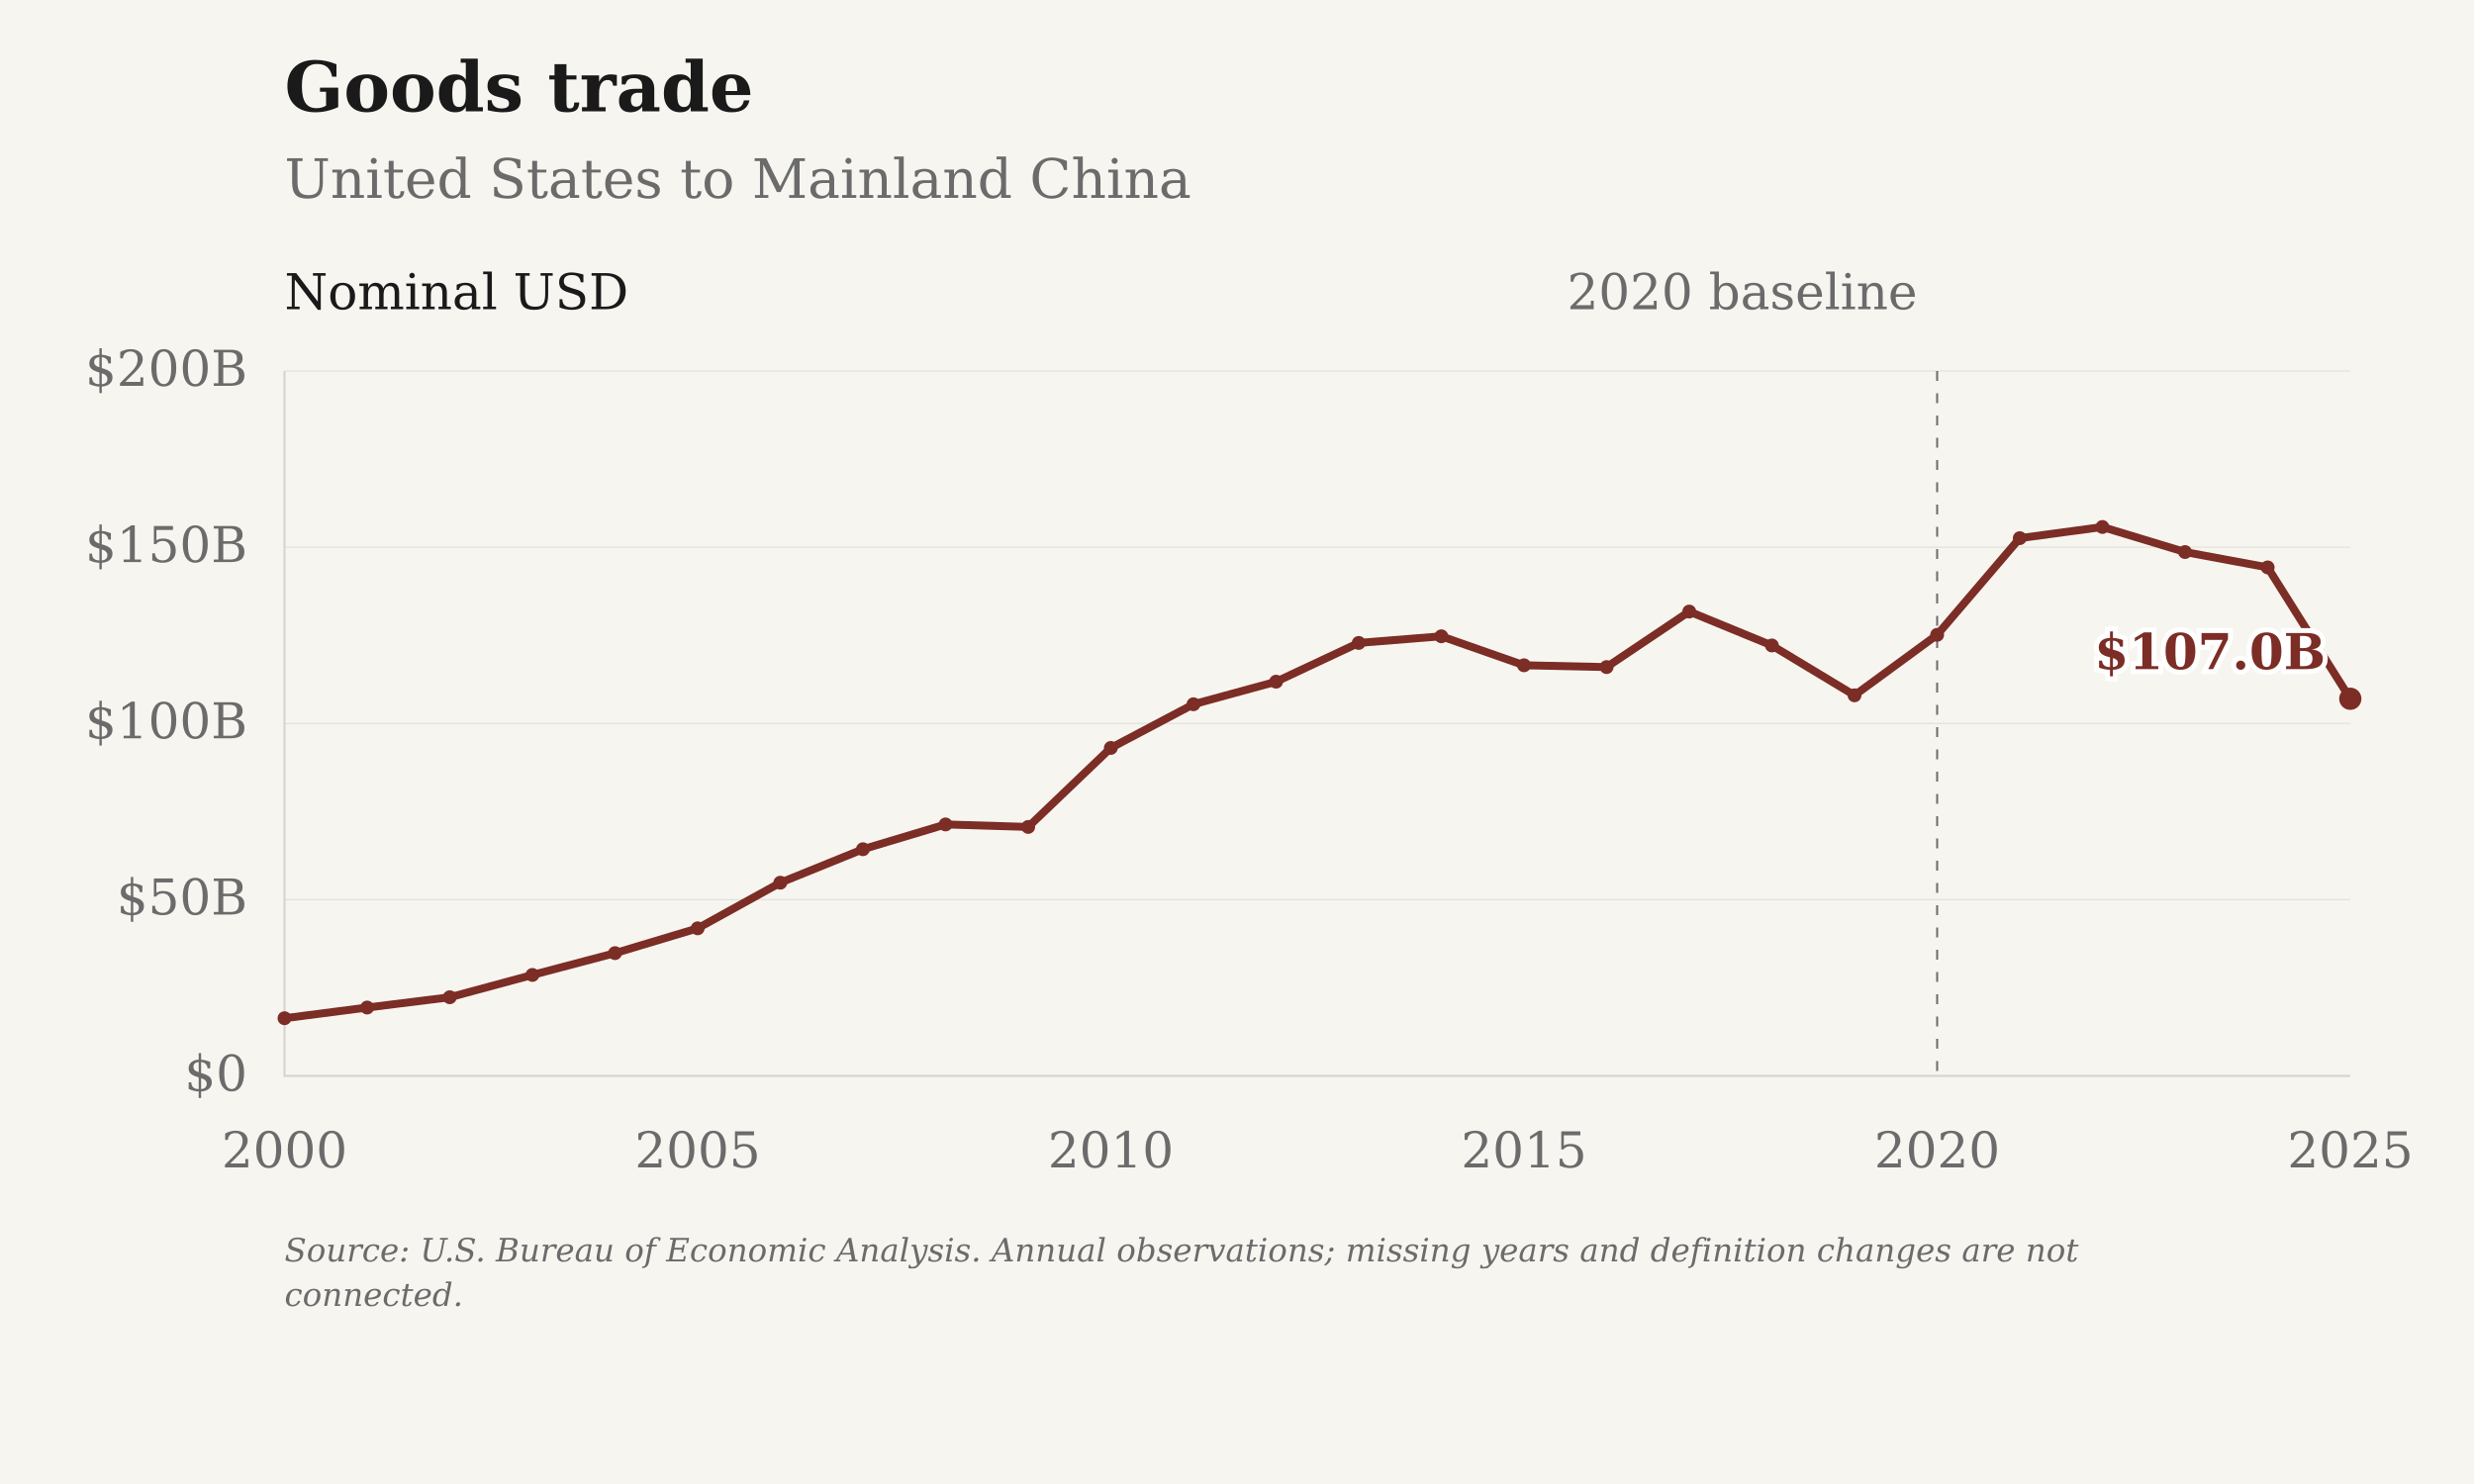
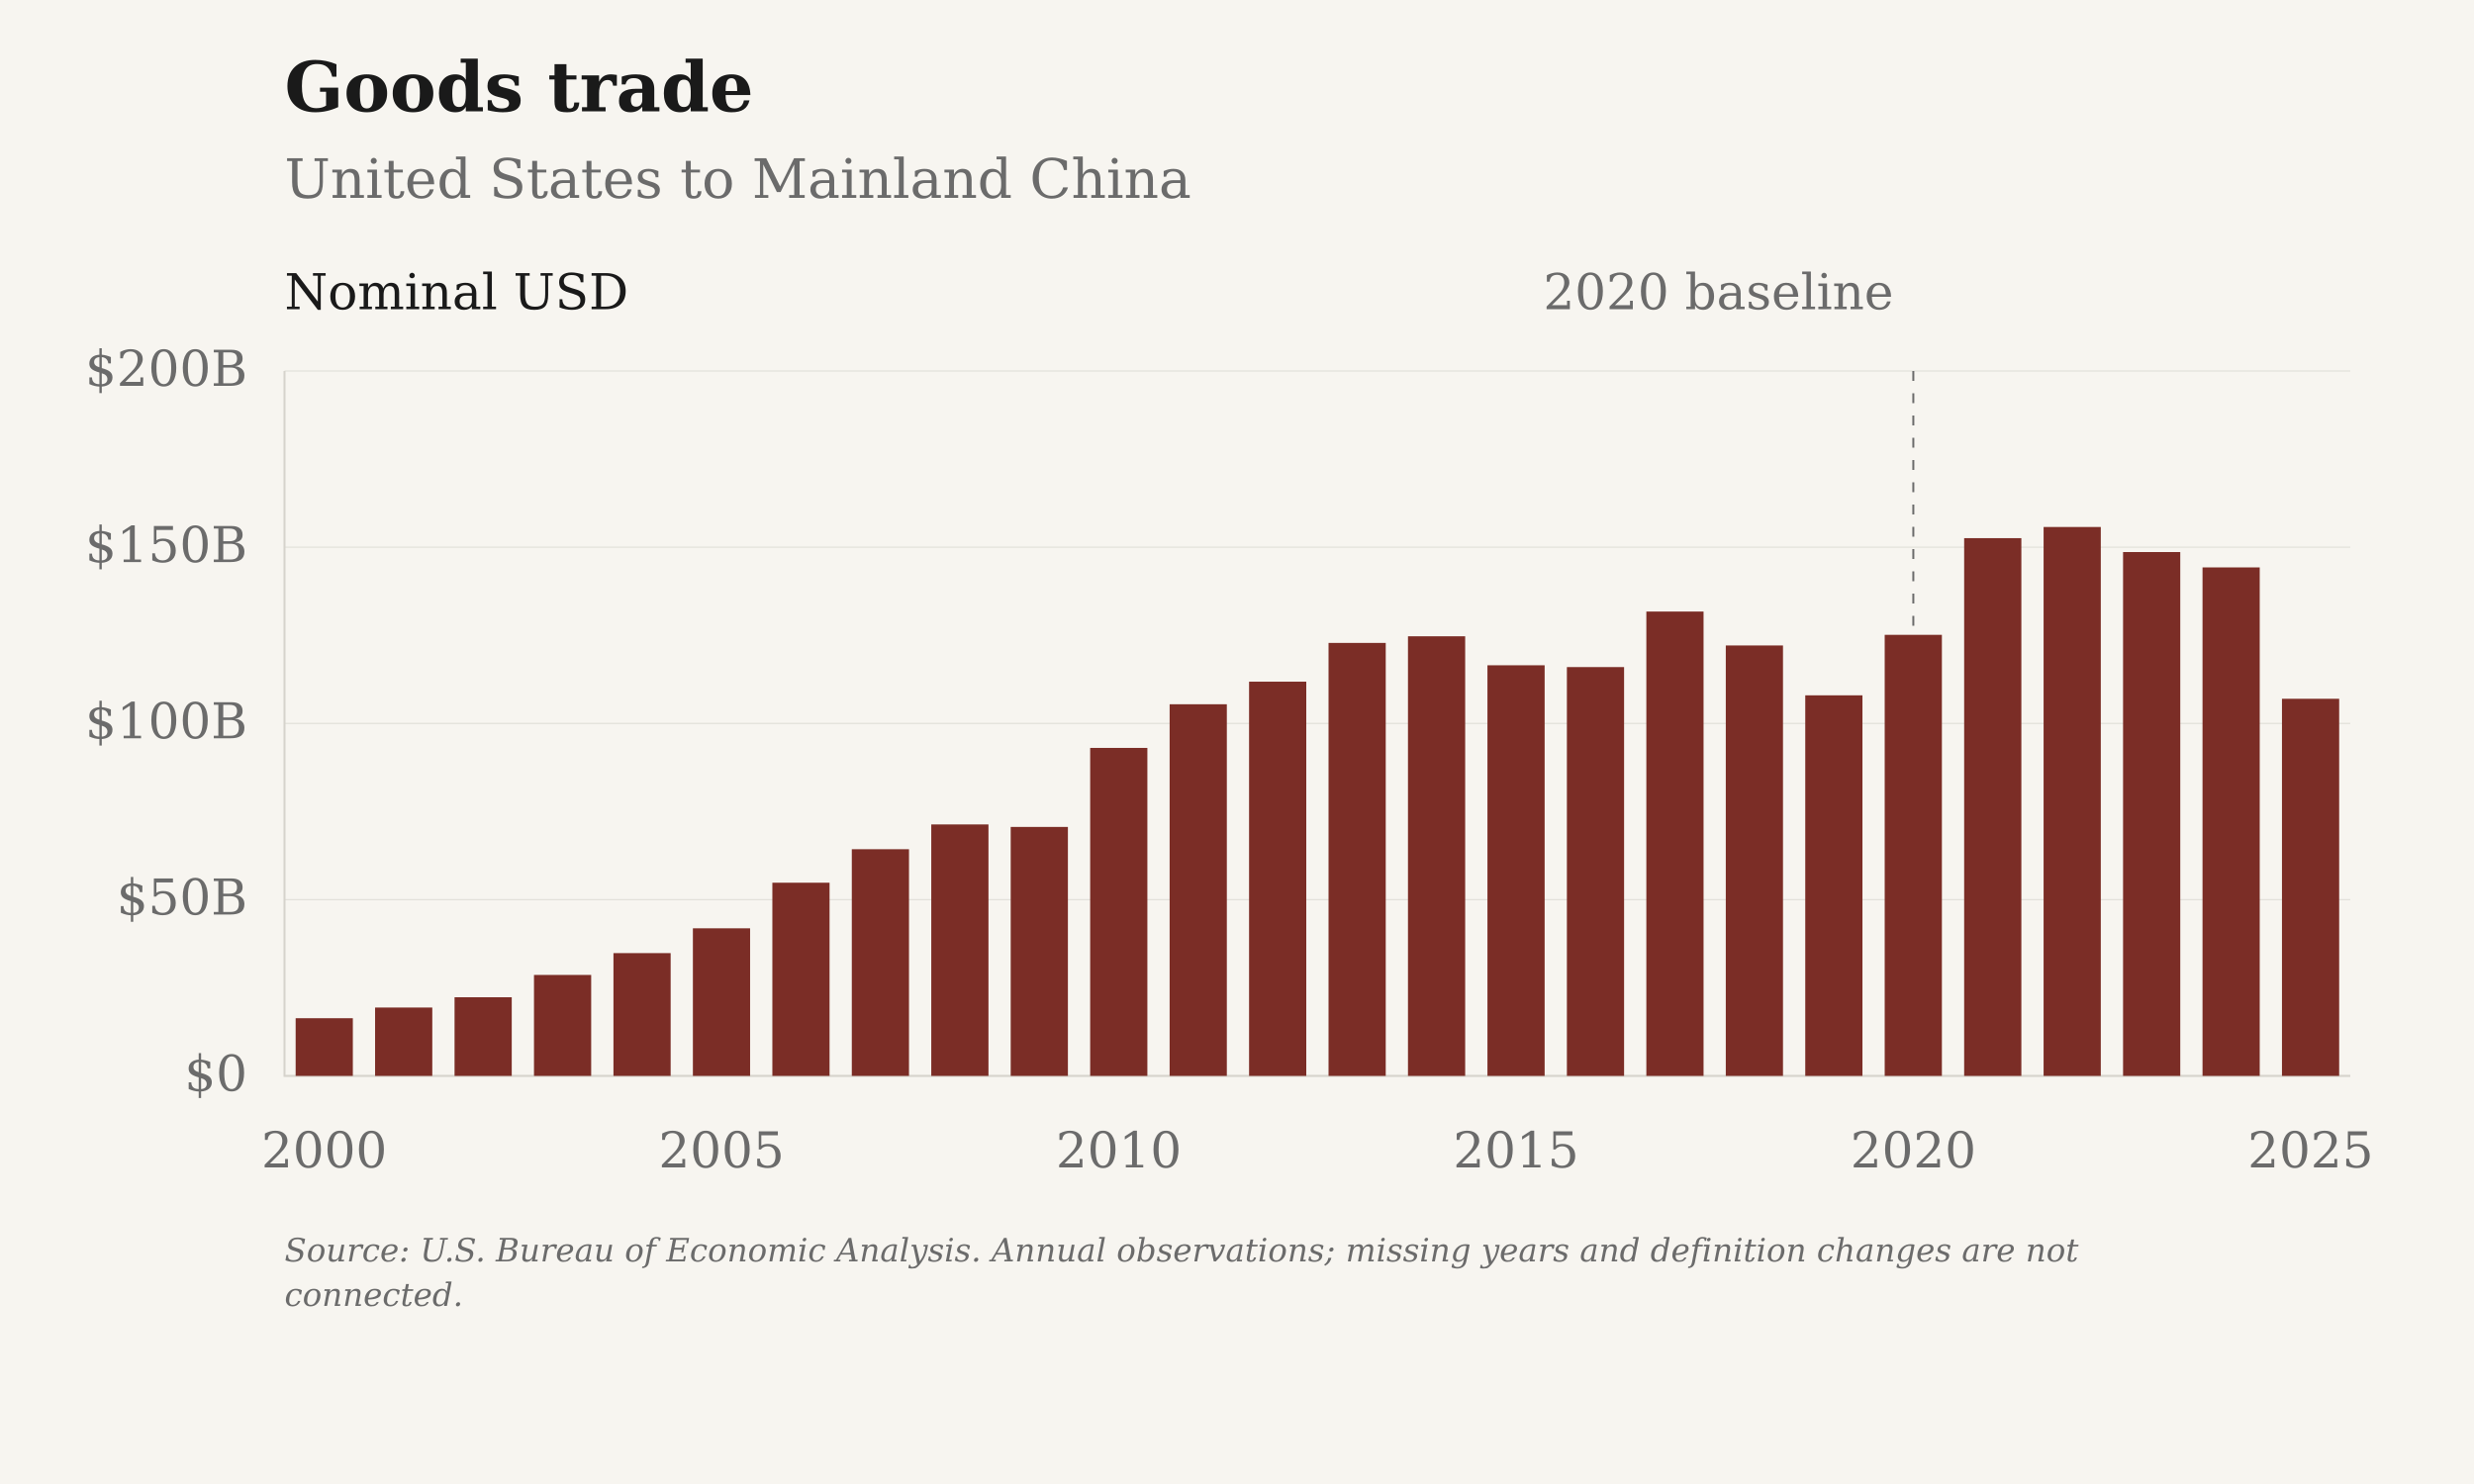
- <svg xmlns="http://www.w3.org/2000/svg" viewBox="0 0 1000 600" role="img" aria-label="Goods trade: United States to Mainland China">
+ <svg xmlns="http://www.w3.org/2000/svg" viewBox="0 0 1000 600" role="img" aria-label="Goods trade: United States to Mainland China" data-plot-style="columns">
  <rect class="chart-background" width="1000" height="600" fill="#F7F5F0" />
  <g font-family="DejaVu Serif, Georgia, 'Times New Roman', serif" font-size="20" fill="#6B6B6B">
    <text x="115" y="45" font-size="28" font-weight="bold" fill="#1A1A1A">Goods trade</text>
    <text x="115" y="80" font-size="22">United States to Mainland China</text>
    <path d="M115 435.00H950" stroke="#D6D3CC" stroke-opacity="0.6" stroke-width="0.5" />
    <text x="100" y="441.00" text-anchor="end">$0</text>
    <path d="M115 363.75H950" stroke="#D6D3CC" stroke-opacity="0.6" stroke-width="0.5" />
    <text x="100" y="369.75" text-anchor="end">$50B</text>
    <path d="M115 292.50H950" stroke="#D6D3CC" stroke-opacity="0.6" stroke-width="0.5" />
    <text x="100" y="298.50" text-anchor="end">$100B</text>
    <path d="M115 221.25H950" stroke="#D6D3CC" stroke-opacity="0.6" stroke-width="0.5" />
    <text x="100" y="227.25" text-anchor="end">$150B</text>
    <path d="M115 150.00H950" stroke="#D6D3CC" stroke-opacity="0.6" stroke-width="0.5" />
    <text x="100" y="156.00" text-anchor="end">$200B</text>
-     <text x="115.00" y="472" text-anchor="middle">2000</text>
-     <text x="282.00" y="472" text-anchor="middle">2005</text>
-     <text x="449.00" y="472" text-anchor="middle">2010</text>
-     <text x="616.00" y="472" text-anchor="middle">2015</text>
-     <text x="783.00" y="472" text-anchor="middle">2020</text>
-     <text x="950.00" y="472" text-anchor="middle">2025</text>
+     <text x="131.06" y="472" text-anchor="middle">2000</text>
+     <text x="291.63" y="472" text-anchor="middle">2005</text>
+     <text x="452.21" y="472" text-anchor="middle">2010</text>
+     <text x="612.79" y="472" text-anchor="middle">2015</text>
+     <text x="773.37" y="472" text-anchor="middle">2020</text>
+     <text x="933.94" y="472" text-anchor="middle">2025</text>
    <path d="M115 150V435H950" stroke="#D6D3CC" stroke-width="0.8" fill="none" />
-     <path d="M783.00 150V435" stroke="#6B6B6B" stroke-width="0.8" stroke-dasharray="4 5" />
-     <text x="775.00" y="125" text-anchor="end">2020 baseline</text>
+     <path d="M773.37 150V435" stroke="#6B6B6B" stroke-width="0.8" stroke-dasharray="4 5" />
+     <text x="765.37" y="125" text-anchor="end">2020 baseline</text>
    <text x="115" y="125" fill="#1A1A1A">Nominal USD</text>
-     <path class="data-line" data-series-id="bea:USA:CHN:goods" d="M115.00,411.68 L148.40,407.36 L181.80,403.20 L215.20,394.18 L248.60,385.36 L282.00,375.33 L315.40,356.89 L348.80,343.35 L382.20,333.33 L415.60,334.34 L449.00,302.39 L482.40,284.74 L515.80,275.61 L549.20,259.94 L582.60,257.26 L616.00,268.98 L649.40,269.71 L682.80,247.26 L716.20,260.97 L749.60,281.13 L783.00,256.67 L816.40,217.58 L849.80,213.07 L883.20,223.20 L916.60,229.41 L950.00,282.52" fill="none" stroke="#7B2D26" stroke-width="3.2" stroke-linejoin="round" />
-     <circle data-series-id="bea:USA:CHN:goods" data-year="2000" data-value="16365000000" data-period="2000" data-reported-value="16365000000" data-reported-unit="USD" data-status="observed" cx="115.00" cy="411.68" r="2.8" fill="#7B2D26" />
-     <circle data-series-id="bea:USA:CHN:goods" data-year="2001" data-value="19396000000" data-period="2001" data-reported-value="19396000000" data-reported-unit="USD" data-status="observed" cx="148.40" cy="407.36" r="2.8" fill="#7B2D26" />
-     <circle data-series-id="bea:USA:CHN:goods" data-year="2002" data-value="22317000000" data-period="2002" data-reported-value="22317000000" data-reported-unit="USD" data-status="observed" cx="181.80" cy="403.20" r="2.8" fill="#7B2D26" />
-     <circle data-series-id="bea:USA:CHN:goods" data-year="2003" data-value="28646000000" data-period="2003" data-reported-value="28646000000" data-reported-unit="USD" data-status="observed" cx="215.20" cy="394.18" r="2.8" fill="#7B2D26" />
-     <circle data-series-id="bea:USA:CHN:goods" data-year="2004" data-value="34833000000" data-period="2004" data-reported-value="34833000000" data-reported-unit="USD" data-status="observed" cx="248.60" cy="385.36" r="2.8" fill="#7B2D26" />
-     <circle data-series-id="bea:USA:CHN:goods" data-year="2005" data-value="41874000000" data-period="2005" data-reported-value="41874000000" data-reported-unit="USD" data-status="observed" cx="282.00" cy="375.33" r="2.8" fill="#7B2D26" />
-     <circle data-series-id="bea:USA:CHN:goods" data-year="2006" data-value="54813000000" data-period="2006" data-reported-value="54813000000" data-reported-unit="USD" data-status="observed" cx="315.40" cy="356.89" r="2.8" fill="#7B2D26" />
-     <circle data-series-id="bea:USA:CHN:goods" data-year="2007" data-value="64313000000" data-period="2007" data-reported-value="64313000000" data-reported-unit="USD" data-status="observed" cx="348.80" cy="343.35" r="2.8" fill="#7B2D26" />
-     <circle data-series-id="bea:USA:CHN:goods" data-year="2008" data-value="71346000000" data-period="2008" data-reported-value="71346000000" data-reported-unit="USD" data-status="observed" cx="382.20" cy="333.33" r="2.8" fill="#7B2D26" />
-     <circle data-series-id="bea:USA:CHN:goods" data-year="2009" data-value="70636000000" data-period="2009" data-reported-value="70636000000" data-reported-unit="USD" data-status="observed" cx="415.60" cy="334.34" r="2.8" fill="#7B2D26" />
-     <circle data-series-id="bea:USA:CHN:goods" data-year="2010" data-value="93059000000" data-period="2010" data-reported-value="93059000000" data-reported-unit="USD" data-status="observed" cx="449.00" cy="302.39" r="2.8" fill="#7B2D26" />
-     <circle data-series-id="bea:USA:CHN:goods" data-year="2011" data-value="105445000000" data-period="2011" data-reported-value="105445000000" data-reported-unit="USD" data-status="observed" cx="482.40" cy="284.74" r="2.8" fill="#7B2D26" />
-     <circle data-series-id="bea:USA:CHN:goods" data-year="2012" data-value="111855000000" data-period="2012" data-reported-value="111855000000" data-reported-unit="USD" data-status="observed" cx="515.80" cy="275.61" r="2.8" fill="#7B2D26" />
-     <circle data-series-id="bea:USA:CHN:goods" data-year="2013" data-value="122852000000" data-period="2013" data-reported-value="122852000000" data-reported-unit="USD" data-status="observed" cx="549.20" cy="259.94" r="2.8" fill="#7B2D26" />
-     <circle data-series-id="bea:USA:CHN:goods" data-year="2014" data-value="124728000000" data-period="2014" data-reported-value="124728000000" data-reported-unit="USD" data-status="observed" cx="582.60" cy="257.26" r="2.8" fill="#7B2D26" />
-     <circle data-series-id="bea:USA:CHN:goods" data-year="2015" data-value="116505000000" data-period="2015" data-reported-value="116505000000" data-reported-unit="USD" data-status="observed" cx="616.00" cy="268.98" r="2.8" fill="#7B2D26" />
-     <circle data-series-id="bea:USA:CHN:goods" data-year="2016" data-value="115991000000" data-period="2016" data-reported-value="115991000000" data-reported-unit="USD" data-status="observed" cx="649.40" cy="269.71" r="2.8" fill="#7B2D26" />
-     <circle data-series-id="bea:USA:CHN:goods" data-year="2017" data-value="131746000000" data-period="2017" data-reported-value="131746000000" data-reported-unit="USD" data-status="observed" cx="682.80" cy="247.26" r="2.8" fill="#7B2D26" />
-     <circle data-series-id="bea:USA:CHN:goods" data-year="2018" data-value="122128000000" data-period="2018" data-reported-value="122128000000" data-reported-unit="USD" data-status="observed" cx="716.20" cy="260.97" r="2.8" fill="#7B2D26" />
-     <circle data-series-id="bea:USA:CHN:goods" data-year="2019" data-value="107980000000" data-period="2019" data-reported-value="107980000000" data-reported-unit="USD" data-status="observed" cx="749.60" cy="281.13" r="2.8" fill="#7B2D26" />
-     <circle data-series-id="bea:USA:CHN:goods" data-year="2020" data-value="125145000000" data-period="2020" data-reported-value="125145000000" data-reported-unit="USD" data-status="observed" cx="783.00" cy="256.67" r="2.8" fill="#7B2D26" />
-     <circle data-series-id="bea:USA:CHN:goods" data-year="2021" data-value="152572000000" data-period="2021" data-reported-value="152572000000" data-reported-unit="USD" data-status="observed" cx="816.40" cy="217.58" r="2.8" fill="#7B2D26" />
-     <circle data-series-id="bea:USA:CHN:goods" data-year="2022" data-value="155738000000" data-period="2022" data-reported-value="155738000000" data-reported-unit="USD" data-status="observed" cx="849.80" cy="213.07" r="2.8" fill="#7B2D26" />
-     <circle data-series-id="bea:USA:CHN:goods" data-year="2023" data-value="148631000000" data-period="2023" data-reported-value="148631000000" data-reported-unit="USD" data-status="observed" cx="883.20" cy="223.20" r="2.8" fill="#7B2D26" />
-     <circle data-series-id="bea:USA:CHN:goods" data-year="2024" data-value="144272000000" data-period="2024" data-reported-value="144272000000" data-reported-unit="USD" data-status="observed" cx="916.60" cy="229.41" r="2.8" fill="#7B2D26" />
-     <circle data-series-id="bea:USA:CHN:goods" data-year="2025" data-value="107002000000" data-period="2025" data-reported-value="107002000000" data-reported-unit="USD" data-status="observed" cx="950.00" cy="282.52" r="4.5" fill="#7B2D26" />
-     <text class="end-label" x="940.00" y="270.52" text-anchor="end" font-size="20" font-weight="bold" fill="#7B2D26" stroke="#FFFFFF" stroke-width="4" paint-order="stroke">$107.0B</text>
+     <rect class="annual-column" data-series-id="bea:USA:CHN:goods" data-year="2000" data-value="16365000000" x="119.50" y="411.68" width="23.12" height="23.32" fill="#7B2D26" />
+     <circle data-series-id="bea:USA:CHN:goods" data-year="2000" data-value="16365000000" data-period="2000" data-reported-value="16365000000" data-reported-unit="USD" data-status="observed" cx="131.06" cy="411.68" r="0" fill="#7B2D26" />
+     <rect class="annual-column" data-series-id="bea:USA:CHN:goods" data-year="2001" data-value="19396000000" x="151.61" y="407.36" width="23.12" height="27.64" fill="#7B2D26" />
+     <circle data-series-id="bea:USA:CHN:goods" data-year="2001" data-value="19396000000" data-period="2001" data-reported-value="19396000000" data-reported-unit="USD" data-status="observed" cx="163.17" cy="407.36" r="0" fill="#7B2D26" />
+     <rect class="annual-column" data-series-id="bea:USA:CHN:goods" data-year="2002" data-value="22317000000" x="183.73" y="403.20" width="23.12" height="31.80" fill="#7B2D26" />
+     <circle data-series-id="bea:USA:CHN:goods" data-year="2002" data-value="22317000000" data-period="2002" data-reported-value="22317000000" data-reported-unit="USD" data-status="observed" cx="195.29" cy="403.20" r="0" fill="#7B2D26" />
+     <rect class="annual-column" data-series-id="bea:USA:CHN:goods" data-year="2003" data-value="28646000000" x="215.84" y="394.18" width="23.12" height="40.82" fill="#7B2D26" />
+     <circle data-series-id="bea:USA:CHN:goods" data-year="2003" data-value="28646000000" data-period="2003" data-reported-value="28646000000" data-reported-unit="USD" data-status="observed" cx="227.40" cy="394.18" r="0" fill="#7B2D26" />
+     <rect class="annual-column" data-series-id="bea:USA:CHN:goods" data-year="2004" data-value="34833000000" x="247.96" y="385.36" width="23.12" height="49.64" fill="#7B2D26" />
+     <circle data-series-id="bea:USA:CHN:goods" data-year="2004" data-value="34833000000" data-period="2004" data-reported-value="34833000000" data-reported-unit="USD" data-status="observed" cx="259.52" cy="385.36" r="0" fill="#7B2D26" />
+     <rect class="annual-column" data-series-id="bea:USA:CHN:goods" data-year="2005" data-value="41874000000" x="280.07" y="375.33" width="23.12" height="59.67" fill="#7B2D26" />
+     <circle data-series-id="bea:USA:CHN:goods" data-year="2005" data-value="41874000000" data-period="2005" data-reported-value="41874000000" data-reported-unit="USD" data-status="observed" cx="291.63" cy="375.33" r="0" fill="#7B2D26" />
+     <rect class="annual-column" data-series-id="bea:USA:CHN:goods" data-year="2006" data-value="54813000000" x="312.19" y="356.89" width="23.12" height="78.11" fill="#7B2D26" />
+     <circle data-series-id="bea:USA:CHN:goods" data-year="2006" data-value="54813000000" data-period="2006" data-reported-value="54813000000" data-reported-unit="USD" data-status="observed" cx="323.75" cy="356.89" r="0" fill="#7B2D26" />
+     <rect class="annual-column" data-series-id="bea:USA:CHN:goods" data-year="2007" data-value="64313000000" x="344.30" y="343.35" width="23.12" height="91.65" fill="#7B2D26" />
+     <circle data-series-id="bea:USA:CHN:goods" data-year="2007" data-value="64313000000" data-period="2007" data-reported-value="64313000000" data-reported-unit="USD" data-status="observed" cx="355.87" cy="343.35" r="0" fill="#7B2D26" />
+     <rect class="annual-column" data-series-id="bea:USA:CHN:goods" data-year="2008" data-value="71346000000" x="376.42" y="333.33" width="23.12" height="101.67" fill="#7B2D26" />
+     <circle data-series-id="bea:USA:CHN:goods" data-year="2008" data-value="71346000000" data-period="2008" data-reported-value="71346000000" data-reported-unit="USD" data-status="observed" cx="387.98" cy="333.33" r="0" fill="#7B2D26" />
+     <rect class="annual-column" data-series-id="bea:USA:CHN:goods" data-year="2009" data-value="70636000000" x="408.53" y="334.34" width="23.12" height="100.66" fill="#7B2D26" />
+     <circle data-series-id="bea:USA:CHN:goods" data-year="2009" data-value="70636000000" data-period="2009" data-reported-value="70636000000" data-reported-unit="USD" data-status="observed" cx="420.10" cy="334.34" r="0" fill="#7B2D26" />
+     <rect class="annual-column" data-series-id="bea:USA:CHN:goods" data-year="2010" data-value="93059000000" x="440.65" y="302.39" width="23.12" height="132.61" fill="#7B2D26" />
+     <circle data-series-id="bea:USA:CHN:goods" data-year="2010" data-value="93059000000" data-period="2010" data-reported-value="93059000000" data-reported-unit="USD" data-status="observed" cx="452.21" cy="302.39" r="0" fill="#7B2D26" />
+     <rect class="annual-column" data-series-id="bea:USA:CHN:goods" data-year="2011" data-value="105445000000" x="472.77" y="284.74" width="23.12" height="150.26" fill="#7B2D26" />
+     <circle data-series-id="bea:USA:CHN:goods" data-year="2011" data-value="105445000000" data-period="2011" data-reported-value="105445000000" data-reported-unit="USD" data-status="observed" cx="484.33" cy="284.74" r="0" fill="#7B2D26" />
+     <rect class="annual-column" data-series-id="bea:USA:CHN:goods" data-year="2012" data-value="111855000000" x="504.88" y="275.61" width="23.12" height="159.39" fill="#7B2D26" />
+     <circle data-series-id="bea:USA:CHN:goods" data-year="2012" data-value="111855000000" data-period="2012" data-reported-value="111855000000" data-reported-unit="USD" data-status="observed" cx="516.44" cy="275.61" r="0" fill="#7B2D26" />
+     <rect class="annual-column" data-series-id="bea:USA:CHN:goods" data-year="2013" data-value="122852000000" x="537.00" y="259.94" width="23.12" height="175.06" fill="#7B2D26" />
+     <circle data-series-id="bea:USA:CHN:goods" data-year="2013" data-value="122852000000" data-period="2013" data-reported-value="122852000000" data-reported-unit="USD" data-status="observed" cx="548.56" cy="259.94" r="0" fill="#7B2D26" />
+     <rect class="annual-column" data-series-id="bea:USA:CHN:goods" data-year="2014" data-value="124728000000" x="569.11" y="257.26" width="23.12" height="177.74" fill="#7B2D26" />
+     <circle data-series-id="bea:USA:CHN:goods" data-year="2014" data-value="124728000000" data-period="2014" data-reported-value="124728000000" data-reported-unit="USD" data-status="observed" cx="580.67" cy="257.26" r="0" fill="#7B2D26" />
+     <rect class="annual-column" data-series-id="bea:USA:CHN:goods" data-year="2015" data-value="116505000000" x="601.23" y="268.98" width="23.12" height="166.02" fill="#7B2D26" />
+     <circle data-series-id="bea:USA:CHN:goods" data-year="2015" data-value="116505000000" data-period="2015" data-reported-value="116505000000" data-reported-unit="USD" data-status="observed" cx="612.79" cy="268.98" r="0" fill="#7B2D26" />
+     <rect class="annual-column" data-series-id="bea:USA:CHN:goods" data-year="2016" data-value="115991000000" x="633.34" y="269.71" width="23.12" height="165.29" fill="#7B2D26" />
+     <circle data-series-id="bea:USA:CHN:goods" data-year="2016" data-value="115991000000" data-period="2016" data-reported-value="115991000000" data-reported-unit="USD" data-status="observed" cx="644.90" cy="269.71" r="0" fill="#7B2D26" />
+     <rect class="annual-column" data-series-id="bea:USA:CHN:goods" data-year="2017" data-value="131746000000" x="665.46" y="247.26" width="23.12" height="187.74" fill="#7B2D26" />
+     <circle data-series-id="bea:USA:CHN:goods" data-year="2017" data-value="131746000000" data-period="2017" data-reported-value="131746000000" data-reported-unit="USD" data-status="observed" cx="677.02" cy="247.26" r="0" fill="#7B2D26" />
+     <rect class="annual-column" data-series-id="bea:USA:CHN:goods" data-year="2018" data-value="122128000000" x="697.57" y="260.97" width="23.12" height="174.03" fill="#7B2D26" />
+     <circle data-series-id="bea:USA:CHN:goods" data-year="2018" data-value="122128000000" data-period="2018" data-reported-value="122128000000" data-reported-unit="USD" data-status="observed" cx="709.13" cy="260.97" r="0" fill="#7B2D26" />
+     <rect class="annual-column" data-series-id="bea:USA:CHN:goods" data-year="2019" data-value="107980000000" x="729.69" y="281.13" width="23.12" height="153.87" fill="#7B2D26" />
+     <circle data-series-id="bea:USA:CHN:goods" data-year="2019" data-value="107980000000" data-period="2019" data-reported-value="107980000000" data-reported-unit="USD" data-status="observed" cx="741.25" cy="281.13" r="0" fill="#7B2D26" />
+     <rect class="annual-column" data-series-id="bea:USA:CHN:goods" data-year="2020" data-value="125145000000" x="761.80" y="256.67" width="23.12" height="178.33" fill="#7B2D26" />
+     <circle data-series-id="bea:USA:CHN:goods" data-year="2020" data-value="125145000000" data-period="2020" data-reported-value="125145000000" data-reported-unit="USD" data-status="observed" cx="773.37" cy="256.67" r="0" fill="#7B2D26" />
+     <rect class="annual-column" data-series-id="bea:USA:CHN:goods" data-year="2021" data-value="152572000000" x="793.92" y="217.58" width="23.12" height="217.42" fill="#7B2D26" />
+     <circle data-series-id="bea:USA:CHN:goods" data-year="2021" data-value="152572000000" data-period="2021" data-reported-value="152572000000" data-reported-unit="USD" data-status="observed" cx="805.48" cy="217.58" r="0" fill="#7B2D26" />
+     <rect class="annual-column" data-series-id="bea:USA:CHN:goods" data-year="2022" data-value="155738000000" x="826.03" y="213.07" width="23.12" height="221.93" fill="#7B2D26" />
+     <circle data-series-id="bea:USA:CHN:goods" data-year="2022" data-value="155738000000" data-period="2022" data-reported-value="155738000000" data-reported-unit="USD" data-status="observed" cx="837.60" cy="213.07" r="0" fill="#7B2D26" />
+     <rect class="annual-column" data-series-id="bea:USA:CHN:goods" data-year="2023" data-value="148631000000" x="858.15" y="223.20" width="23.12" height="211.80" fill="#7B2D26" />
+     <circle data-series-id="bea:USA:CHN:goods" data-year="2023" data-value="148631000000" data-period="2023" data-reported-value="148631000000" data-reported-unit="USD" data-status="observed" cx="869.71" cy="223.20" r="0" fill="#7B2D26" />
+     <rect class="annual-column" data-series-id="bea:USA:CHN:goods" data-year="2024" data-value="144272000000" x="890.27" y="229.41" width="23.12" height="205.59" fill="#7B2D26" />
+     <circle data-series-id="bea:USA:CHN:goods" data-year="2024" data-value="144272000000" data-period="2024" data-reported-value="144272000000" data-reported-unit="USD" data-status="observed" cx="901.83" cy="229.41" r="0" fill="#7B2D26" />
+     <rect class="annual-column" data-series-id="bea:USA:CHN:goods" data-year="2025" data-value="107002000000" x="922.38" y="282.52" width="23.12" height="152.48" fill="#7B2D26" />
+     <circle data-series-id="bea:USA:CHN:goods" data-year="2025" data-value="107002000000" data-period="2025" data-reported-value="107002000000" data-reported-unit="USD" data-status="observed" cx="933.94" cy="282.52" r="0" fill="#7B2D26" />
    <text class="figure-source" x="115" y="510" font-size="13" font-style="italic">Source: U.S. Bureau of Economic Analysis. Annual observations; missing years and definition changes are not</text>
    <text class="figure-source" x="115" y="528" font-size="13" font-style="italic">connected.</text>
  </g>
</svg>
